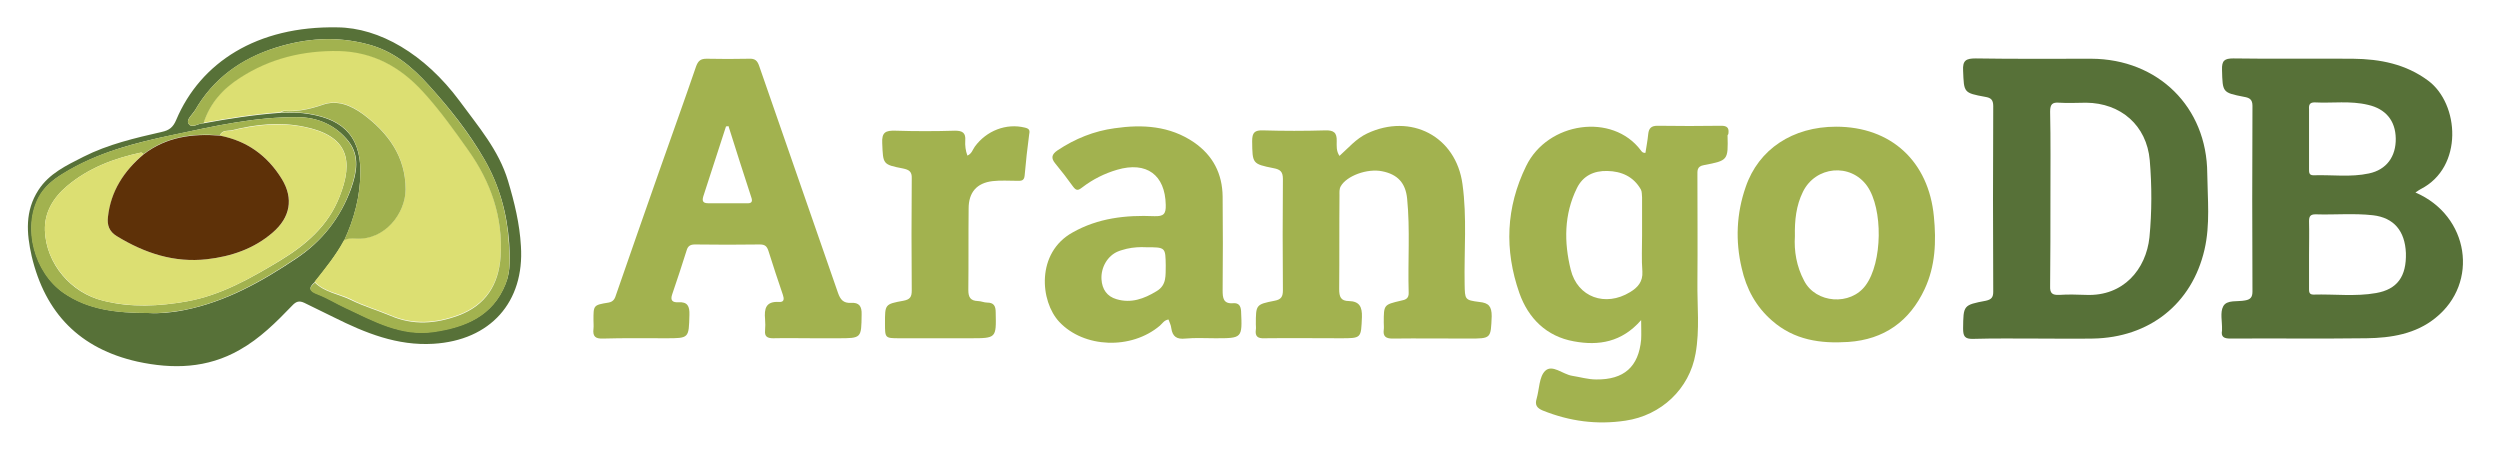
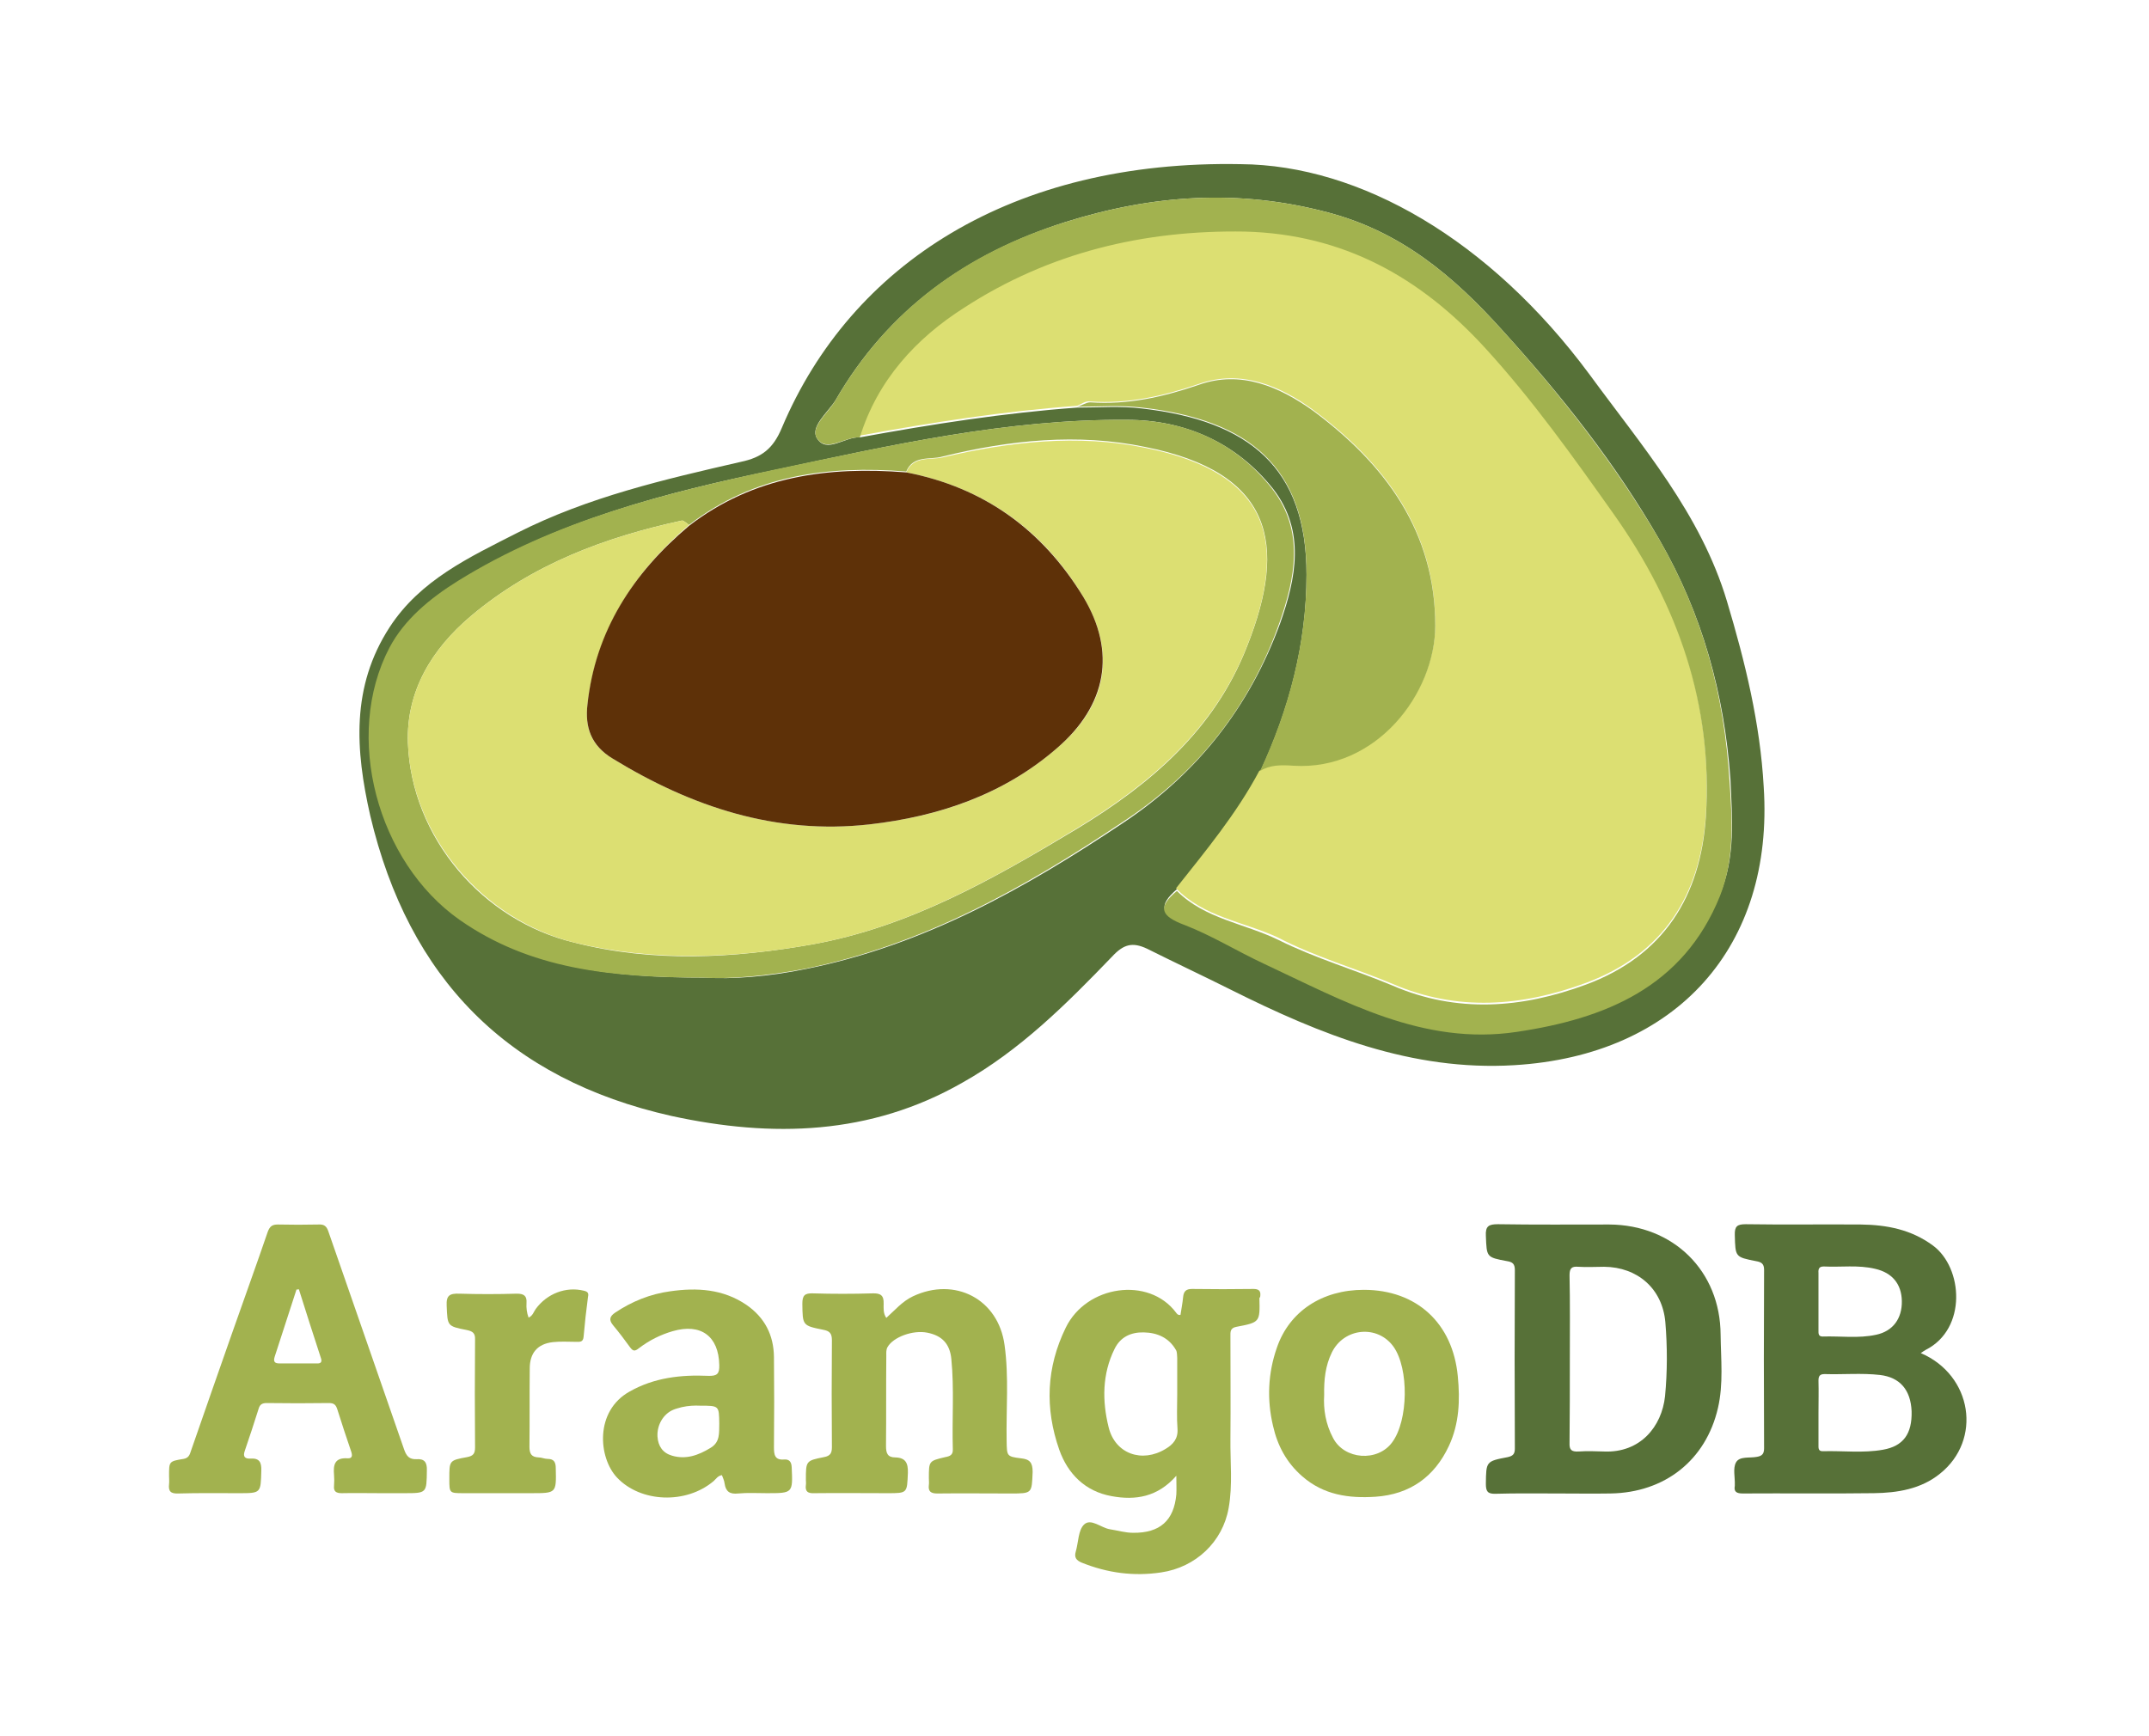
- <svg xmlns="http://www.w3.org/2000/svg" version="1.1" id="Layer_1" x="0px" y="0px" viewBox="0 0 813 148.5" style="enable-background:new 0 0 813 148.5;" xml:space="preserve">
-   <style type="text/css">
- 	.st0{fill:#4A8FE1;}
- 	.st1{fill:#FEFEFE;}
- 	.st2{fill:#716F73;}
- 	.st3{fill:#4D8951;}
- 	.st4{fill:#A6D3EA;}
- 	.st5{fill:#3A3868;}
- 	.st6{fill:#717073;}
- 	.st7{fill:#1B995A;}
- 	.st8{fill:#717B83;}
- 	.st9{fill:#2BA3A4;}
- 	.st10{fill:#717074;}
- 	.st11{fill:#717173;}
- 	.st12{fill:#707B83;}
- 	.st13{fill:#67A3D1;}
- 	.st14{fill:#2B5B68;}
- 	.st15{fill:#B9DCF3;}
- 	.st16{fill:#2A4B38;}
- 	.st17{fill:#83939F;}
- 	.st18{fill:#9DCCE8;}
- 	.st19{fill:#85939C;}
- 	.st20{fill:#82929C;}
- 	.st21{fill:#40A6D5;}
- 	.st22{fill:#2B4B39;}
- 	.st23{fill:#28493A;}
- 	.st24{fill:#2EA3A7;}
- 	.st25{fill:#F8FCFC;}
- 	.st26{fill:#568F52;}
- 	.st27{fill:#94C453;}
- 	.st28{fill:#206289;}
- 	.st29{fill:#F1FBFD;}
- 	.st30{fill:#F6FDFE;}
- 	.st31{fill:#F8FCFB;}
- 	.st32{fill:#FAFDFB;}
- 	.st33{fill:#F4FCFD;}
- 	.st34{fill:#65AC62;}
- 	.st35{fill:#F8FAF3;}
- 	.st36{fill:#5EAD5A;}
- 	.st37{fill:#F6FCFA;}
- 	.st38{fill:#85C5B8;}
- 	.st39{fill:#3CA0D5;}
- 	.st40{fill:#727A80;}
- 	.st41{fill:#F6FCFD;}
- 	.st42{fill:#FEFEFA;}
- 	.st43{fill:#459ED2;}
- 	.st44{fill:#5DAE5B;}
- 	.st45{fill:#5E7F47;}
- 	.st46{fill:#FCFCFC;}
- 	.st47{fill:#C1DBED;}
- 	.st48{fill:#FBFDF8;}
- 	.st49{fill:#EBF5F7;}
- 	.st50{fill:#294949;}
- 	.st51{fill:#8FC8E5;}
- 	.st52{fill:#F7FCFC;}
- 	.st53{fill:#FCFEFA;}
- 	.st54{fill:#4E8A56;}
- 	.st55{fill:#64BDE8;}
- 	.st56{fill:#FEFDFA;}
- 	.st57{fill:#FBFDFC;}
- 	.st58{fill:#449DD5;}
- 	.st59{fill:#F6FBF7;}
- 	.st60{fill:#279A5B;}
- 	.st61{fill:#30493D;}
- 	.st62{fill:#F5FBF9;}
- 	.st63{fill:#35583B;}
- 	.st64{fill:#323C62;}
- 	.st65{fill:#F8FBF9;}
- 	.st66{fill:#E7EFF2;}
- 	.st67{fill:#8DC1B6;}
- 	.st68{fill:#FAFCFA;}
- 	.st69{fill:#F1FBF9;}
- 	.st70{fill:#F7FEFE;}
- 	.st71{fill:#FDFEFA;}
- 	.st72{fill:#31A1A1;}
- 	.st73{fill:#F9FEFD;}
- 	.st74{fill:#FAFAFC;}
- 	.st75{fill:#FDFCF8;}
- 	.st76{fill:#2D5C60;}
- 	.st77{fill:#FDFCF9;}
- 	.st78{fill:#F9FDFB;}
- 	.st79{fill:#FBFBFB;}
- 	.st80{fill:#518B58;}
- 	.st81{fill:#5A82AF;}
- 	.st82{fill:#FDFEF8;}
- 	.st83{fill:#244C40;}
- 	.st84{fill:#266495;}
- 	.st85{fill:#42A0D3;}
- 	.st86{fill:#5B80A9;}
- 	.st87{fill:#2E5B63;}
- 	.st88{fill:#FDFBF9;}
- 	.st89{fill:#F8FDFB;}
- 	.st90{fill:#FDFDF7;}
- 	.st91{fill:#F3F9FB;}
- 	.st92{fill:#309F96;}
- 	.st93{fill:#93C367;}
- 	.st94{fill:#3B3C68;}
- 	.st95{fill:#E0F1F9;}
- 	.st96{fill:#E4F6F9;}
- 	.st97{fill:#FEFEF9;}
- 	.st98{fill:#224C38;}
- 	.st99{fill:#498AB2;}
- 	.st100{fill:#FDFDF9;}
- 	.st101{fill:#F9FEFE;}
- 	.st102{fill:#F6FCF2;}
- 	.st103{fill:#FEFCF9;}
- 	.st104{fill:#EEFCFE;}
- 	.st105{fill:#FDFDF8;}
- 	.st106{fill:#FBFDFA;}
- 	.st107{fill:#275962;}
- 	.st108{fill:#FDFEF9;}
- 	.st109{fill:#F2F8F2;}
- 	.st110{fill:#F8FBFB;}
- 	.st111{fill:#8A8A8A;}
- 	.st112{fill:#F7FEFD;}
- 	.st113{fill:#EFF8FB;}
- 	.st114{fill:#FAFCFB;}
- 	.st115{fill:#E5F3F8;}
- 	.st116{fill:#ECF7FA;}
- 	.st117{fill:#FDFDF6;}
- 	.st118{fill:#F5FDFD;}
- 	.st119{fill:#7799BF;}
- 	.st120{fill:#5C8055;}
- 	.st121{fill:#6EAECC;}
- 	.st122{fill:#FEFEF7;}
- 	.st123{fill:#3282B5;}
- 	.st124{fill:#F3FCF5;}
- 	.st125{fill:#F4FAFB;}
- 	.st126{fill:#FEF8FA;}
- 	.st127{fill:#F5FCF9;}
- 	.st128{fill:#3C9392;}
- 	.st129{fill:#EBF6F6;}
- 	.st130{fill:#98BFD6;}
- 	.st131{fill:#FEFDF7;}
- 	.st132{fill:#658796;}
- 	.st133{fill:#EEF7F6;}
- 	.st134{fill:#FAFBF5;}
- 	.st135{fill:#F8FCF9;}
- 	.st136{fill:#FDFDF4;}
- 	.st137{fill:#FDFBF8;}
- 	.st138{fill:#FDFDF5;}
- 	.st139{fill:#EFF9FD;}
- 	.st140{fill:#FDFEF6;}
- 	.st141{fill:#37586D;}
- 	.st142{fill:#FDFEF5;}
- 	.st143{fill:#FDFBF6;}
- 	.st144{fill:#324A49;}
- 	.st145{fill:#F8F8F9;}
- 	.st146{fill:#CDF5CD;}
- 	.st147{fill:#FEFDF3;}
- 	.st148{fill:#ECFBFE;}
- 	.st149{fill:#858585;}
- 	.st150{fill:#C5C5C5;}
- 	.st151{fill:#6C6C6C;}
- 	.st152{fill:#498B4F;}
- 	.st153{fill:#478A4D;}
- 	.st154{fill:#4A884D;}
- 	.st155{fill:#429169;}
- 	.st156{fill:#3CA29D;}
- 	.st157{fill:#518654;}
- 	.st158{fill:#51855F;}
- 	.st159{fill:#289FA0;}
- 	.st160{fill:#448E49;}
- 	.st161{fill:#458B55;}
- 	.st162{fill:#568356;}
- 	.st163{fill:#89C9ED;}
- 	.st164{fill:#246081;}
- 	.st165{fill:#206186;}
- 	.st166{fill:#8EC8E9;}
- 	.st167{fill:#2B5D7D;}
- 	.st168{fill:#215F80;}
- 	.st169{fill:#A0D4EF;}
- 	.st170{fill:#A4D3F2;}
- 	.st171{fill:#245E84;}
- 	.st172{fill:#69BADA;}
- 	.st173{fill:#9AC9D1;}
- 	.st174{fill:#9AC7DD;}
- 	.st175{fill:#3B396C;}
- 	.st176{fill:#3A376D;}
- 	.st177{fill:#3D366C;}
- 	.st178{fill:#6A9BC9;}
- 	.st179{fill:#57B156;}
- 	.st180{fill:#2A9762;}
- 	.st181{fill:#139C59;}
- 	.st182{fill:#169A5E;}
- 	.st183{fill:#139C5D;}
- 	.st184{fill:#129652;}
- 	.st185{fill:#61839B;}
- 	.st186{fill:#637F92;}
- 	.st187{fill:#289193;}
- 	.st188{fill:#288F8D;}
- 	.st189{fill:#34A3A8;}
- 	.st190{fill:#23A7A5;}
- 	.st191{fill:#36A2A8;}
- 	.st192{fill:#32A1A0;}
- 	.st193{fill:#23A7A2;}
- 	.st194{fill:#249A96;}
- 	.st195{fill:#FCFCFD;}
- 	.st196{fill:#FDFDFD;}
- 	.st197{fill:#6B7B8C;}
- 	.st198{fill:#4C84B0;}
- 	.st199{fill:#4F81BA;}
- 	.st200{fill:#5280B6;}
- 	.st201{fill:#6CA1CE;}
- 	.st202{fill:#6CA0CF;}
- 	.st203{fill:#7AA4CC;}
- 	.st204{fill:#71A3D5;}
- 	.st205{fill:#6AA3C9;}
- 	.st206{fill:#6EA5D6;}
- 	.st207{fill:#6C97B9;}
- 	.st208{fill:#4F6684;}
- 	.st209{fill:#2D5D62;}
- 	.st210{fill:#275C5E;}
- 	.st211{fill:#2B5859;}
- 	.st212{fill:#285C5E;}
- 	.st213{fill:#9FCCE5;}
- 	.st214{fill:#BCDBEF;}
- 	.st215{fill:#B5DDF9;}
- 	.st216{fill:#234D37;}
- 	.st217{fill:#2E483A;}
- 	.st218{fill:#8294A2;}
- 	.st219{fill:#256286;}
- 	.st220{fill:#8095A3;}
- 	.st221{fill:#3FA6DA;}
- 	.st222{fill:#62BEEC;}
- 	.st223{fill:#40A7D6;}
- 	.st224{fill:#43A3DF;}
- 	.st225{fill:#274C3B;}
- 	.st226{fill:#4C9FC8;}
- 	.st227{fill:#234D32;}
- 	.st228{fill:#2C473D;}
- 	.st229{fill:#27572D;}
- 	.st230{fill:#2D473F;}
- 	.st231{fill:#22A69E;}
- 	.st232{fill:#22A1A1;}
- 	.st233{fill:#378E8D;}
- 	.st234{fill:#268C8A;}
- 	.st235{fill:#40817E;}
- 	.st236{fill:#528E4D;}
- 	.st237{fill:#94C15C;}
- 	.st238{fill:#518D4F;}
- 	.st239{fill:#4B954A;}
- 	.st240{fill:#95C350;}
- 	.st241{fill:#93C451;}
- 	.st242{fill:#90C147;}
- 	.st243{fill:#90B254;}
- 	.st244{fill:#1A6292;}
- 	.st245{fill:#2F82B5;}
- 	.st246{fill:#3FA7DA;}
- 	.st247{fill:#43A5D7;}
- 	.st248{fill:#51ADD8;}
- 	.st249{fill:#57B0E2;}
- 	.st250{fill:#4C95B8;}
- 	.st251{fill:#7BC2EB;}
- 	.st252{fill:#7BC2E8;}
- 	.st253{fill:#439DCE;}
- 	.st254{fill:#1A66A0;}
- 	.st255{fill:#429FD0;}
- 	.st256{fill:#22669E;}
- 	.st257{fill:#42A1D2;}
- 	.st258{fill:#42A6D7;}
- 	.st259{fill:#4EA6CD;}
- 	.st260{fill:#90B15F;}
- 	.st261{fill:#5EAF59;}
- 	.st262{fill:#1568A3;}
- 	.st263{fill:#44A4D8;}
- 	.st264{fill:#2D5F86;}
- 	.st265{fill:#82C6B7;}
- 	.st266{fill:#93C6B3;}
- 	.st267{fill:#81C7BD;}
- 	.st268{fill:#8CC3BB;}
- 	.st269{fill:#3EA0D1;}
- 	.st270{fill:#429ED2;}
- 	.st271{fill:#449DD7;}
- 	.st272{fill:#3AA1DA;}
- 	.st273{fill:#3D9FD7;}
- 	.st274{fill:#439DD3;}
- 	.st275{fill:#69A46E;}
- 	.st276{fill:#74B273;}
- 	.st277{fill:#58AB52;}
- 	.st278{fill:#325946;}
- 	.st279{fill:#214A49;}
- 	.st280{fill:#244B3F;}
- 	.st281{fill:#3181B4;}
- 	.st282{fill:#1DA3A4;}
- 	.st283{fill:#346E9F;}
- 	.st284{fill:#869197;}
- 	.st285{fill:#53B0EA;}
- 	.st286{fill:#5181C0;}
- 	.st287{fill:#1767A6;}
- 	.st288{fill:#3F9FD5;}
- 	.st289{fill:#399291;}
- 	.st290{fill:#27A2A7;}
- 	.st291{fill:#81969C;}
- 	.st292{fill:#46A4D7;}
- 	.st293{fill:#C7DCB8;}
- 	.st294{fill:#B5B5B5;}
- 	.st295{fill:#4F9A83;}
- 	.st296{fill:#63BDE8;}
- 	.st297{fill:#95C3E7;}
- 	.st298{fill:#1D618B;}
- 	.st299{fill:#1D6286;}
- 	.st300{fill:#3181B5;}
- 	.st301{fill:#249190;}
- 	.st302{fill:#2C9096;}
- 	.st303{fill:#23918E;}
- 	.st304{fill:#2E939A;}
- 	.st305{fill:#469DD6;}
- 	.st306{fill:#40A0D2;}
- 	.st307{fill:#4B82C0;}
- 	.st308{fill:#809398;}
- 	.st309{fill:#69BCE2;}
- 	.st310{fill:#5BBFEB;}
- 	.st311{fill:#5DBEF5;}
- 	.st312{fill:#42A6D8;}
- 	.st313{fill:#39A4DC;}
- 	.st314{fill:#94C356;}
- 	.st315{fill:#95C446;}
- 	.st316{fill:#2B83B5;}
- 	.st317{fill:#2A83B8;}
- 	.st318{fill:#3EA7DE;}
- 	.st319{fill:#37A8DF;}
- 	.st320{fill:#7CC9F7;}
- 	.st321{fill:#1568A7;}
- 	.st322{fill:#3EA7DD;}
- 	.st323{fill:#3AA9DA;}
- 	.st324{fill:#55B0E2;}
- 	.st325{fill:#5FAF60;}
- 	.st326{fill:#16639A;}
- 	.st327{fill:#16689E;}
- 	.st328{fill:#419FCE;}
- 	.st329{fill:#216186;}
- 	.st330{fill:#21607D;}
- 	.st331{fill:#3BA7DD;}
- 	.st332{fill:#6E408A;}
- 	.st333{fill:#3A3A3C;}
- 	.st334{fill:none;}
- 	.st335{fill:#44546A;}
- 	.st336{fill:#E67C0C;}
- 	.st337{fill:#922A50;}
- 	.st338{fill:#E67C0D;}
- 	.st339{fill:#4471CD;}
- 	.st340{fill:#922B50;}
- 	.st341{fill:#45556B;}
- 	.st342{fill:#922B51;}
- 	.st343{fill:#4571CD;}
- 	.st344{fill:#46556B;}
- 	.st345{fill:#45556A;}
- 	.st346{fill:#F0B272;}
- 	.st347{fill:#1D94D2;}
- 	.st348{fill:#3C3F3F;}
- 	.st349{fill:#080809;}
- 	.st350{fill:#048DC9;}
- 	.st351{fill:#7496A2;}
- 	.st352{fill:#9DAAC1;}
- 	.st353{fill:#868689;}
- 	.st354{fill:#052C50;}
- 	.st355{fill:#101214;}
- 	.st356{fill:#191C1E;}
- 	.st357{fill:#242C35;}
- 	.st358{fill:#343C42;}
- 	.st359{fill:#343B44;}
- 	.st360{fill:#3D4A5B;}
- 	.st361{fill:#73AAFE;}
- 	.st362{fill:#4CCAFE;}
- 	.st363{fill:#CFE1FD;}
- 	.st364{fill:#87DCFE;}
- 	.st365{fill:#0090CC;}
- 	.st366{fill:#008FCC;}
- 	.st367{fill:none;stroke:#407DCC;stroke-width:0;stroke-linecap:round;stroke-linejoin:round;}
- 	.st368{fill:#407DCC;}
- 	.st369{fill:#15191E;}
- 	.st370{fill:#10191F;}
- 	.st371{fill:#12161B;}
- 	.st372{fill:#0E181E;}
- 	.st373{fill:#121D24;}
- 	.st374{fill:#3F7BC7;}
- 	.st375{fill:#222932;}
- 	.st376{fill:#22404E;}
- 	.st377{fill:#202831;}
- 	.st378{fill:#010101;}
- 	.st379{fill:#161A1F;}
- 	.st380{fill:#323C47;}
- 	.st381{fill:#303B48;}
- 	.st382{fill:#14181B;}
- 	.st383{fill:#353F4A;}
- 	.st384{fill:#194691;}
- 	.st385{fill:#164C96;}
- 	.st386{fill:#184893;}
- 	.st387{fill:#174A94;}
- 	.st388{fill:#184792;}
- 	.st389{fill:#184892;}
- 	.st390{fill:#0090CD;}
- 	.st391{fill:#018CCA;}
- 	.st392{fill:#FDBB87;}
- 	.st393{fill:#FE9545;}
- 	.st394{fill:#FE8B00;}
- 	.st395{fill:#DC5900;}
- 	.st396{fill:#DE6D45;}
- 	.st397{fill:#292925;}
- 	.st398{fill:#63A1BF;}
- 	.st399{fill:#61A1BF;}
- 	.st400{fill:#8DC53F;}
- 	.st401{fill:#8EC642;}
- 	.st402{fill:#61853A;}
- 	.st403{fill:#424243;}
- 	.st404{fill:#8EC641;}
- 	.st405{fill:#8DC640;}
- 	.st406{fill:#414142;}
- 	.st407{fill:#94C94C;}
- 	.st408{fill:#4C4C4D;}
- 	.st409{fill:#62863C;}
- 	.st410{fill:#8DC540;}
- 	.st411{fill:#577138;}
- 	.st412{fill:#A2B24F;}
- 	.st413{fill:#DCDF72;}
- 	.st414{fill:#5E3108;}
- </style>
-   <g>
-     <path class="st411" d="M785.5,62.6c0.7-0.5,1.2-0.8,1.7-1.1c14-7.1,12.6-27.8,2.4-35.3c-7.3-5.4-15.6-7-24.4-7.1   c-13-0.1-26,0.1-38.9-0.1c-2.9,0-3.8,0.7-3.7,3.7c0.2,7.4,0.1,7.4,7.2,8.8c1.7,0.3,2.7,0.8,2.7,2.9c-0.1,20.1-0.1,40.3,0,60.4   c0,1.8-0.6,2.6-2.4,2.9c-2.5,0.5-5.9-0.3-7.1,1.9c-1.1,2-0.3,5-0.4,7.6c0,0.1,0,0.2,0,0.3c-0.4,2.1,0.7,2.6,2.7,2.6   c14.8-0.1,29.5,0.1,44.3-0.1c8-0.1,16-1.4,22.4-6.6C806.3,92,803,70.1,785.5,62.6z M752.7,33.3c5.8,0.3,11.6-0.6,17.4,0.8   c5.7,1.3,8.9,5.1,9,10.9c0.1,5.9-3,10.2-8.7,11.4c-6,1.3-12,0.4-18.1,0.6c-1.5,0-1.4-1.1-1.4-2.1c0-3.2,0-6.5,0-9.7   c0-3.2,0-6.5,0-9.7C750.8,34.1,751.1,33.3,752.7,33.3z M772.7,95.3c-6.7,1.2-13.6,0.3-20.4,0.5c-1.5,0-1.4-1.1-1.4-2.1   c0-3.6,0-7.1,0-10.7c0-3.7,0.1-7.4,0-11.1c0-1.6,0.5-2.2,2.1-2.2c6.2,0.2,12.5-0.4,18.7,0.3c6.8,0.8,10.4,5.1,10.7,12.3   C782.6,89.9,779.6,94.1,772.7,95.3z" />
-     <path class="st411" d="M680.1,19.1c-12.5,0-25.1,0.1-37.6-0.1c-3.1,0-4.3,0.6-4.1,4c0.3,7.1,0.1,7.2,7.2,8.5c1.8,0.3,2.6,0.9,2.6,3   c-0.1,20.1-0.1,40.3,0,60.4c0,1.8-0.6,2.5-2.4,2.9c-7.4,1.4-7.3,1.5-7.4,9c0,2.5,0.5,3.5,3.3,3.4c6.9-0.2,13.9-0.1,20.8-0.1   c6,0,12.1,0.1,18.1,0c18.3-0.3,32.2-11.2,36.3-28.9c1.9-8.2,1-16.5,0.9-24.8C717.7,34.8,701.8,19.2,680.1,19.1z M699,77.2   c-1.1,10.3-8.4,19.2-20.6,18.7c-2.9-0.1-5.8-0.2-8.7,0c-2.3,0.1-3.1-0.5-3-2.9c0.1-9.5,0.1-19,0.1-28.5c0-9.4,0.1-18.8-0.1-28.2   c0-2.4,0.7-3.1,3-2.9c2.9,0.2,5.8,0,8.7,0c11.3,0.1,19.7,7.4,20.7,18.7C699.8,60.4,699.8,68.9,699,77.2z" />
-     <path class="st412" d="M562.1,43.2c0.2-1.7-0.6-2.3-2.3-2.3c-6.9,0.1-13.9,0.1-20.8,0c-2,0-2.8,0.8-3,2.7c-0.2,2.1-0.6,4.1-0.9,6.1   c-0.9,0.1-1.2-0.4-1.5-0.8c-9.2-12.3-30.3-9.3-37.3,5.1c-6.6,13.5-7.1,27.3-2.2,41.3c2.9,8.2,8.8,14.1,17.7,15.7   c8.1,1.5,15.6,0.3,21.9-6.9c0,2.7,0.1,4.5,0,6.3c-0.8,8.9-5.6,13.1-14.6,13c-2.7,0-5.3-0.8-7.9-1.2c-3-0.5-6.4-3.8-8.7-1.6   c-2,1.9-1.9,6-2.8,9.1c-0.6,2,0.1,3,2,3.8c8.7,3.5,17.6,4.7,26.9,3.3c11.6-1.7,20.8-10.3,22.8-21.8c1.4-7.8,0.5-15.6,0.6-23.4   c0.1-11.5,0-23,0-34.5c0-1.6-0.2-3,2.1-3.4c7.9-1.5,7.9-1.6,7.7-9.7C562.1,43.6,562.1,43.4,562.1,43.2z M530.1,95   c-8,4.9-17.1,1.7-19.3-7.3c-2.2-8.9-2.2-18,2-26.5c2-4.1,5.6-5.7,9.9-5.6c4.6,0.1,8.5,1.8,10.9,6c0.4,0.7,0.3,1.7,0.4,2.6   c0,4.1,0,8.3,0,12.4c0,3.9-0.2,7.8,0.1,11.7C534.3,91.6,532.6,93.5,530.1,95z" />
-     <path class="st412" d="M276.7,98.5c-2.4,0.1-3.4-1-4.2-3.3c-8.5-24.6-17.1-49.1-25.6-73.7c-0.6-1.8-1.4-2.5-3.3-2.4   c-4.6,0.1-9.2,0.1-13.8,0c-1.9,0-2.7,0.6-3.4,2.4c-3.9,11.4-8,22.7-12,34.1c-4.7,13.4-9.4,26.8-14,40.1c-0.4,1.3-0.8,2.4-2.5,2.7   c-5,0.8-4.9,0.9-4.9,5.8c0,0.9,0.1,1.8,0,2.7c-0.3,2.5,0.6,3.3,3.1,3.2c6.8-0.2,13.6-0.1,20.5-0.1c7.5,0,7.4,0,7.6-7.6   c0.1-2.8-0.6-4.3-3.6-4.1c-1.9,0.1-2.7-0.6-2-2.6c1.6-4.7,3.2-9.5,4.7-14.3c0.4-1.4,1.2-1.9,2.7-1.9c7,0.1,14.1,0.1,21.1,0   c1.7,0,2.3,0.6,2.8,2.1c1.5,4.8,3.1,9.6,4.7,14.3c0.4,1.2,0.5,2.4-1.2,2.3c-4.4-0.3-4.9,2.2-4.6,5.6c0.1,1.2,0.1,2.5,0,3.7   c-0.2,1.9,0.7,2.5,2.6,2.5c4.4-0.1,8.7,0,13.1,0c2.7,0,5.4,0,8,0c7.7,0,7.6,0,7.7-7.7C280.3,99.6,279.4,98.3,276.7,98.5z    M242.8,66.1c-4.1,0-8.2,0-12.4,0c-1.6,0-2.2-0.5-1.7-2.2c2.5-7.6,4.9-15.2,7.4-22.8c0.3,0,0.5,0,0.8-0.1   c2.4,7.7,4.9,15.4,7.4,23.1C244.9,65.7,244.3,66.2,242.8,66.1z" />
-     <path class="st412" d="M481.1,98.2c-4.8-0.6-4.7-0.8-4.8-5.8c-0.2-10.8,0.8-21.7-0.7-32.5c-2.1-15.6-16.8-23.2-31-16.5   c-3.6,1.7-6.1,4.7-9,7.3c-1.1-1.6-0.9-3.3-0.9-4.8c0.1-2.8-1-3.6-3.8-3.5c-6.7,0.2-13.4,0.2-20.1,0c-2.8-0.1-3.6,0.7-3.6,3.5   c0.1,7.3,0,7.4,7,8.8c2.1,0.4,3,1.1,3,3.5c-0.1,12.1-0.1,24.2,0,36.2c0,2-0.5,3-2.7,3.4c-6.1,1.2-6.1,1.3-6.1,7.7   c0,0.6,0.1,1.1,0,1.7c-0.3,2.2,0.6,2.9,2.8,2.8c8.3-0.1,16.5,0,24.8,0c6.8,0,6.6,0,6.9-6.9c0.1-3.3-0.8-5.1-4.2-5.2   c-2.7,0-3.2-1.4-3.2-3.9c0.1-10.2,0-20.3,0.1-30.5c0-1-0.1-2,0.4-2.9c1.9-3.4,8.6-5.9,13.5-4.9c5,1,7.6,3.8,8.1,8.9   c1,10.1,0.2,20.3,0.5,30.5c0.1,2-1,2.4-2.6,2.7c-5.5,1.3-5.5,1.3-5.5,7.1c0,0.8,0.1,1.6,0,2.3c-0.3,2.2,0.7,2.9,2.8,2.9   c8.3-0.1,16.5,0,24.8,0c7.4,0,7.2,0,7.5-7.3C485.1,99.6,484.1,98.5,481.1,98.2z" />
-     <path class="st412" d="M401.1,98.6c-3.3,0.3-3.5-1.7-3.5-4.2c0.1-10.2,0.1-20.4,0-30.5c-0.1-7.4-3.1-13.3-9.3-17.6   c-7.9-5.4-16.8-5.9-25.8-4.6c-6.7,0.9-12.9,3.4-18.6,7.2c-1.9,1.3-2.2,2.5-0.7,4.3c2,2.4,3.9,4.9,5.7,7.4c1.1,1.5,1.7,1.4,3.1,0.3   c3.4-2.6,7.2-4.5,11.3-5.7c9.6-2.8,15.6,1.7,15.8,11.4c0.1,3-0.7,3.8-3.7,3.7c-9.3-0.4-18.3,0.6-26.6,5.3   c-11.9,6.6-10.6,22.4-4.3,29.1c8,8.5,23.4,9.1,32.7,1.2c0.8-0.7,1.4-1.8,2.8-2c0.3,0.9,0.8,1.8,0.9,2.8c0.4,2.8,1.8,3.7,4.6,3.4   c3.2-0.3,6.5-0.1,9.7-0.1c8.8,0,8.8,0,8.4-8.8C403.5,99.4,402.8,98.5,401.1,98.6z M376.1,94.7c-4.1,2.5-8.3,4-13,2.6   c-3.1-0.9-4.7-3.2-4.9-6.5c-0.2-3.9,2-7.6,5.3-9c0.9-0.4,1.9-0.6,2.9-0.9c2.2-0.5,4.4-0.6,6.2-0.5c6.5,0,6.4,0,6.5,6   C379,89.5,379.5,92.7,376.1,94.7z" />
-     <path class="st411" d="M165.2,58.8c-3-10-9.7-17.7-15.7-25.9c-11.4-15.4-26.2-23.9-39.8-24C83.6,8.4,65.2,20.3,57.3,39   c-1,2.4-2.3,3.4-4.7,3.9c-8.7,2-17.4,4-25.5,8.1c-5.5,2.8-11.1,5.4-14.6,10.8c-4.4,6.8-3.9,14-2.2,21.5   c4.4,18.6,15.7,30.1,34.4,34.3c11.5,2.5,22.7,2.2,33.2-3.8c6.6-3.7,11.9-9,17.1-14.4c1.3-1.4,2.3-1.7,4-0.9   c3.2,1.6,6.4,3.1,9.6,4.7c10.2,5.1,20.6,9.3,32.3,8.6c18.6-1.1,29.7-13.6,28.5-31.8C169,72.8,167.3,65.8,165.2,58.8z M96.3,84.1   c-11.2,7.5-22.8,14-36.2,16.7c-4.3,0.9-8.6,1.2-11.5,1c-10.8,0-19.9-1.1-27.9-6.6c-9.4-6.6-13.4-21-8-31.1c1.7-3.3,4.6-5.7,7.8-7.6   c11.1-6.9,23.5-10.1,36.1-12.7C69.7,41,83,38,96.7,38.1c6.6,0,12.5,2.6,16.7,7.9c3.7,4.8,2.6,10.2,0.8,15.3   C110.7,70.9,104.7,78.5,96.3,84.1z M164.4,92.3c-4.2,10.5-13.1,14-23.2,15.5c-10.8,1.6-19.7-3.5-28.9-7.8c-3-1.4-5.9-3.2-9-4.4   c-2.7-1-3.1-2-0.9-3.9c3.4-4.3,6.8-8.6,9.5-13.4c0,0,0,0,0,0c0,0,0,0,0,0c3.3-7.1,5.3-14.6,5.3-22.5c0-12.2-6.5-17.6-18.8-19   c-2.4-0.3-4.9-0.1-7.4-0.1c-8.3,0.6-16.6,1.9-24.8,3.4l0,0c0,0,0,0,0,0c-1.7-0.1-3.8,1.9-4.9,0.1c-0.8-1.3,1.2-2.9,2.1-4.3   c6-10.4,15-16.8,26.3-20.4c9.9-3.1,19.7-3.8,29.9-1.1c8.4,2.2,14.4,7.3,19.9,13.4c6.8,7.5,13,15.3,18,24c4.9,8.5,7.4,17.6,8.1,27.3   C165.8,83.6,166.2,88,164.4,92.3z" />
-     <path class="st412" d="M597.1,41.2c-14.1,0-25.2,7.3-29.4,19.6c-3,8.6-3.4,17.5-1.3,26.4c1.5,6.7,4.6,12.5,9.9,17.1   c7.2,6.3,15.7,7.5,24.8,6.9c11.6-0.8,19.9-6.7,24.8-17.2c3.5-7.5,3.8-15.5,3-23.6C627.2,52.5,615,41.2,597.1,41.2z M606.7,92.8   c-4.9,6.7-16.2,5.9-20-1.5c-2.5-4.7-3.3-9.7-3-14.5c-0.1-5.2,0.4-9.9,2.6-14.4c4.1-8.4,15.5-9.5,20.9-1.9   C612.4,67.9,612.2,85.4,606.7,92.8z" />
-     <path class="st412" d="M333.3,41.5c-6.1-1.5-12.5,1-16.3,6.2c-0.7,1-1,2.3-2.4,2.9c-0.6-1.6-0.8-3.3-0.7-4.9   c0.2-2.5-0.9-3.2-3.3-3.2c-6.5,0.2-13,0.2-19.4,0c-3.2-0.1-4.5,0.5-4.3,4.1c0.3,6.8,0.1,6.9,6.8,8.2c1.9,0.4,2.9,1,2.8,3.2   c-0.1,12.2-0.1,24.4,0,36.5c0,2.1-0.6,2.9-2.7,3.3c-6.1,1.1-6,1.2-6,7.4c0,4.7,0,4.8,4.6,4.8c7.7,0,15.4,0,23.1,0   c8.5,0,8.5,0,8.3-8.4c0-2.1-0.6-3.2-2.8-3.2c-1,0-2-0.5-3-0.5c-2.4-0.1-3.1-1.2-3.1-3.6c0.1-8.8,0-17.7,0.1-26.5   c0-5.2,2.6-8.3,7.8-8.9c2.6-0.3,5.4-0.1,8-0.1c1.2,0,2.2,0.1,2.4-1.6c0.4-4.6,0.9-9.1,1.5-13.6C335,42.3,334.6,41.8,333.3,41.5z" />
-     <path class="st413" d="M127,102.5c7.4,3.2,14.8,2.6,22.1-0.1c8.9-3.3,13.1-10.1,13.7-19.2c0.8-12.8-3.2-24.2-10.5-34.5   c-4.6-6.5-9.3-13.1-14.7-19c-7.4-8-16.2-13-27.4-13.3c-11.6-0.3-22.4,2.4-32.1,8.7c-5.4,3.5-9.9,8.3-11.9,14.8l0,0   c8.2-1.5,16.5-2.8,24.8-3.4c0.5-0.2,1-0.6,1.5-0.5c4.3,0.3,8.3-0.6,12.4-2c4.8-1.7,9.3,0.2,13.1,3c8.2,6.1,13.9,13.8,13.9,24.5   c0,7.7-6.7,16.6-16.2,16c-1.3-0.1-2.7-0.2-3.9,0.7c0,0,0,0,0,0c-2.6,4.9-6.1,9.1-9.5,13.4c3.2,3.3,7.7,3.8,11.6,5.6   C118.1,99.4,122.7,100.7,127,102.5z" />
-     <path class="st412" d="M157.5,51.8c-5.1-8.7-11.3-16.6-18-24c-5.5-6.1-11.5-11.2-19.9-13.4c-10.2-2.7-20-2-29.9,1.1   c-11.3,3.5-20.3,10-26.3,20.4c-0.8,1.4-2.9,3-2.1,4.3c1.1,1.7,3.2-0.2,4.9-0.1c0,0,0,0,0,0c2-6.5,6.4-11.3,11.9-14.8   c9.7-6.3,20.5-8.9,32.1-8.7c11.2,0.3,20,5.2,27.4,13.3c5.4,5.9,10.1,12.5,14.7,19c7.3,10.3,11.3,21.7,10.5,34.5   c-0.6,9.1-4.8,15.9-13.7,19.2c-7.3,2.7-14.7,3.3-22.1,0.1c-4.3-1.8-8.8-3.1-13-5.2c-3.9-1.9-8.4-2.4-11.6-5.6   c-2.3,1.9-1.8,2.9,0.9,3.9c3.1,1.2,6,3,9,4.4c9.2,4.3,18.2,9.4,28.9,7.8c10.1-1.5,19-5.1,23.2-15.5c1.7-4.3,1.4-8.7,1.1-13.1   C164.9,69.4,162.4,60.3,157.5,51.8z" />
-     <path class="st412" d="M114.1,61.3c1.8-5.1,2.9-10.5-0.8-15.3c-4.2-5.4-10-7.9-16.7-7.9C83,38,69.7,41,56.4,43.8   c-12.6,2.7-25,5.8-36.1,12.7c-3.2,2-6.1,4.4-7.8,7.6c-5.3,10.1-1.4,24.5,8,31.1c8,5.6,17.1,6.6,27.9,6.6c2.9,0.2,7.3-0.2,11.5-1   c13.4-2.7,25-9.2,36.2-16.7C104.7,78.5,110.7,70.9,114.1,61.3z M91,84.8C81.5,90.5,71.9,96,60.8,98c-9,1.6-18.2,2.1-27.2-0.2   C23.1,95.3,15,85.8,14.6,75c-0.2-5.9,2.7-10.7,7.2-14.5c7-5.9,15.3-9,24.1-10.9c0.2,0,0.5,0.3,0.8,0.5c7.4-5.7,15.8-6.8,24.8-6.1   c0.8-1.9,2.7-1.3,4.1-1.7c7.7-1.9,15.5-2.7,23.2-1.1c14.5,2.9,16.3,11,11.6,22.8C106.7,73.5,99.4,79.7,91,84.8z" />
-     <path class="st412" d="M115.7,77.6c9.5,0.6,16.2-8.3,16.2-16c0-10.7-5.7-18.4-13.9-24.5c-3.9-2.8-8.3-4.7-13.1-3   c-4.1,1.4-8.1,2.3-12.4,2c-0.5,0-1,0.4-1.5,0.5c2.5,0,4.9-0.2,7.4,0.1c12.3,1.4,18.8,6.8,18.8,19c0,7.9-2,15.4-5.3,22.5   c0,0,0,0,0,0C113,77.5,114.3,77.5,115.7,77.6z" />
-     <path class="st413" d="M98.8,41.3c-7.7-1.6-15.6-0.7-23.2,1.1c-1.4,0.3-3.3-0.2-4.1,1.7c8.8,1.7,15.6,6.5,20.2,14.2   c3.8,6.3,2.8,12.4-3,17.3c-6.1,5.3-13.4,7.8-21.4,8.7c-10.7,1.2-20.3-2-29.3-7.5c-2.5-1.5-3.2-3.5-2.9-6.2   c1-8.5,5.3-15.1,11.6-20.5c0,0,0,0,0,0c-0.3-0.2-0.6-0.5-0.8-0.5c-8.8,1.9-17.1,5-24.1,10.9c-4.5,3.8-7.4,8.6-7.2,14.5   c0.4,10.7,8.6,20.2,19,22.8c9.1,2.2,18.2,1.8,27.2,0.2c11-2,20.7-7.5,30.1-13.2c8.4-5.1,15.7-11.3,19.4-20.6   C115.1,52.3,113.3,44.2,98.8,41.3z" />
-     <path class="st414" d="M35.1,70.6c-0.3,2.6,0.4,4.7,2.9,6.2c9,5.5,18.6,8.7,29.3,7.5c7.9-0.9,15.3-3.4,21.4-8.7   c5.7-4.9,6.8-11,3-17.3C87,50.6,80.3,45.8,71.5,44.1c-8.9-0.7-17.4,0.4-24.8,6.1c0,0,0,0,0,0C40.3,55.6,36,62.2,35.1,70.6z" />
+ <svg xmlns="http://www.w3.org/2000/svg" version="1.1" x="0px" y="0px" width="382.481px" height="308.985px" viewBox="51.6 81.599 382.481 308.985" enable-background="new 51.6 81.599 382.481 308.985" xml:space="preserve">
+   <g id="Layer_1">
+     <path fill="#577138" d="M393.46,322.476c0.368-0.263,0.632-0.42,0.895-0.579c7.367-3.735,6.63-14.628,1.264-18.573   c-3.842-2.842-8.209-3.684-12.84-3.737c-6.841-0.052-13.681,0.054-20.469-0.052c-1.526,0-2,0.368-1.947,1.947   c0.105,3.894,0.053,3.894,3.788,4.63c0.896,0.157,1.422,0.422,1.422,1.526c-0.053,10.576-0.053,21.206,0,31.782   c0,0.947-0.316,1.367-1.264,1.525c-1.314,0.263-3.104-0.158-3.735,0.999c-0.579,1.053-0.158,2.632-0.211,4c0,0.053,0,0.105,0,0.158   c-0.21,1.104,0.369,1.367,1.422,1.367c7.787-0.053,15.522,0.053,23.31-0.053c4.209-0.053,8.419-0.736,11.787-3.472   C404.405,337.945,402.668,326.422,393.46,322.476z M376.201,307.059c3.052,0.158,6.104-0.316,9.155,0.421   c3,0.685,4.684,2.683,4.736,5.736c0.053,3.104-1.578,5.366-4.578,5.997c-3.157,0.686-6.314,0.211-9.524,0.316   c-0.789,0-0.736-0.579-0.736-1.105c0-1.684,0-3.42,0-5.103c0-1.685,0-3.421,0-5.105   C375.201,307.479,375.358,307.059,376.201,307.059z M386.725,339.682c-3.525,0.632-7.155,0.159-10.734,0.265   c-0.789,0-0.736-0.58-0.736-1.105c0-1.895,0-3.736,0-5.631c0-1.947,0.052-3.894,0-5.841c0-0.842,0.263-1.157,1.104-1.157   c3.264,0.104,6.578-0.211,9.841,0.158c3.577,0.421,5.472,2.684,5.63,6.472C391.934,336.841,390.355,339.051,386.725,339.682z" />
+     <path fill="#577138" d="M337.999,299.586c-6.577,0-13.207,0.054-19.784-0.052c-1.631,0-2.263,0.315-2.157,2.104   c0.157,3.736,0.053,3.789,3.788,4.473c0.947,0.157,1.369,0.474,1.369,1.579c-0.053,10.576-0.053,21.205,0,31.781   c0,0.947-0.316,1.315-1.264,1.526c-3.894,0.736-3.841,0.789-3.894,4.735c0,1.316,0.263,1.842,1.736,1.789   c3.63-0.105,7.313-0.053,10.944-0.053c3.157,0,6.367,0.053,9.524,0c9.63-0.157,16.943-5.893,19.101-15.206   c1-4.315,0.526-8.683,0.474-13.051C357.784,307.848,349.418,299.64,337.999,299.586z M347.945,330.158   c-0.579,5.42-4.421,10.104-10.841,9.84c-1.525-0.052-3.052-0.105-4.578,0c-1.21,0.053-1.631-0.263-1.578-1.526   c0.053-4.998,0.053-9.998,0.053-14.996c0-4.946,0.053-9.893-0.053-14.839c0-1.263,0.368-1.631,1.578-1.525   c1.526,0.105,3.053,0,4.578,0c5.946,0.053,10.366,3.894,10.893,9.839C348.365,321.318,348.365,325.791,347.945,330.158z" />
+     <path fill="#A2B24F" d="M275.909,312.268c0.105-0.895-0.315-1.209-1.211-1.209c-3.63,0.052-7.314,0.052-10.944,0   c-1.053,0-1.474,0.42-1.578,1.42c-0.105,1.104-0.316,2.157-0.475,3.209c-0.474,0.053-0.631-0.209-0.789-0.42   c-4.841-6.472-15.944-4.895-19.627,2.683c-3.473,7.104-3.735,14.365-1.157,21.731c1.526,4.315,4.63,7.42,9.313,8.262   c4.262,0.789,8.209,0.158,11.524-3.631c0,1.421,0.053,2.368,0,3.315c-0.421,4.684-2.946,6.894-7.682,6.841   c-1.422,0-2.79-0.422-4.157-0.631c-1.579-0.265-3.368-2.001-4.578-0.843c-1.053,1-1,3.157-1.474,4.788   c-0.316,1.053,0.053,1.579,1.053,2c4.578,1.842,9.261,2.474,14.154,1.736c6.104-0.895,10.945-5.419,11.997-11.471   c0.737-4.104,0.264-8.21,0.315-12.313c0.053-6.051,0-12.103,0-18.153c0-0.842-0.104-1.579,1.105-1.789   c4.157-0.789,4.157-0.843,4.052-5.104C275.909,312.479,275.909,312.373,275.909,312.268z M259.07,339.524   c-4.209,2.579-8.998,0.895-10.155-3.842c-1.158-4.682-1.158-9.471,1.052-13.943c1.053-2.157,2.947-2.999,5.209-2.946   c2.421,0.053,4.473,0.946,5.735,3.157c0.211,0.367,0.158,0.895,0.211,1.368c0,2.157,0,4.367,0,6.524   c0,2.052-0.105,4.104,0.052,6.156C261.28,337.735,260.387,338.735,259.07,339.524z" />
+     <path fill="#A2B24F" d="M125.734,341.366c-1.263,0.053-1.79-0.526-2.21-1.736c-4.473-12.944-8.998-25.836-13.471-38.78   c-0.316-0.947-0.737-1.315-1.737-1.264c-2.42,0.054-4.841,0.054-7.261,0c-1,0-1.421,0.316-1.789,1.264   c-2.052,5.998-4.209,11.945-6.314,17.943c-2.473,7.051-4.946,14.102-7.367,21.1c-0.21,0.685-0.421,1.264-1.315,1.421   c-2.631,0.421-2.579,0.474-2.579,3.053c0,0.473,0.053,0.946,0,1.42c-0.158,1.315,0.316,1.736,1.631,1.684   c3.578-0.105,7.156-0.053,10.787-0.053c3.946,0,3.894,0,3.999-3.998c0.053-1.475-0.315-2.263-1.894-2.158   c-1,0.053-1.421-0.315-1.053-1.368c0.842-2.474,1.684-4.998,2.474-7.524c0.21-0.736,0.631-1,1.42-1   c3.683,0.053,7.419,0.053,11.103,0c0.895,0,1.21,0.316,1.473,1.105c0.79,2.526,1.631,5.051,2.473,7.524   c0.211,0.632,0.263,1.263-0.631,1.21c-2.315-0.157-2.579,1.157-2.421,2.947c0.053,0.632,0.053,1.315,0,1.947   c-0.105,0.999,0.368,1.314,1.368,1.314c2.315-0.053,4.578,0,6.893,0c1.421,0,2.841,0,4.21,0c4.051,0,3.999,0,4.051-4.051   C127.628,341.944,127.154,341.261,125.734,341.366z M107.896,324.318c-2.158,0-4.315,0-6.525,0c-0.842,0-1.158-0.265-0.895-1.158   c1.316-3.999,2.579-7.998,3.894-11.997c0.158,0,0.263,0,0.421-0.053c1.263,4.052,2.579,8.103,3.894,12.155   C109.001,324.107,108.685,324.37,107.896,324.318z" />
+     <path fill="#A2B24F" d="M233.287,341.208c-2.525-0.315-2.473-0.421-2.525-3.052c-0.105-5.683,0.421-11.418-0.369-17.101   c-1.105-8.209-8.84-12.208-16.312-8.683c-1.894,0.895-3.21,2.474-4.736,3.841c-0.578-0.841-0.473-1.735-0.473-2.525   c0.052-1.473-0.526-1.895-2-1.842c-3.525,0.105-7.05,0.105-10.576,0c-1.474-0.053-1.894,0.369-1.894,1.842   c0.053,3.842,0,3.894,3.683,4.631c1.105,0.21,1.578,0.579,1.578,1.841c-0.052,6.367-0.052,12.734,0,19.049   c0,1.053-0.262,1.578-1.42,1.789c-3.21,0.631-3.21,0.685-3.21,4.052c0,0.315,0.053,0.579,0,0.895   c-0.157,1.157,0.316,1.525,1.474,1.473c4.368-0.053,8.682,0,13.049,0c3.578,0,3.473,0,3.631-3.63   c0.052-1.737-0.421-2.684-2.211-2.736c-1.42,0-1.684-0.737-1.684-2.053c0.053-5.367,0-10.681,0.053-16.049   c0-0.526-0.053-1.053,0.21-1.525c1-1.79,4.525-3.104,7.104-2.578c2.631,0.526,3.999,1.999,4.262,4.683   c0.526,5.315,0.105,10.682,0.263,16.049c0.052,1.053-0.526,1.263-1.369,1.421c-2.894,0.685-2.894,0.685-2.894,3.735   c0,0.421,0.053,0.843,0,1.211c-0.158,1.157,0.368,1.525,1.473,1.525c4.367-0.053,8.683,0,13.049,0c3.894,0,3.788,0,3.947-3.841   C235.392,341.944,234.866,341.366,233.287,341.208z" />
+     <path fill="#A2B24F" d="M191.192,341.419c-1.736,0.158-1.842-0.895-1.842-2.21c0.053-5.367,0.053-10.735,0-16.049   c-0.053-3.894-1.631-6.998-4.893-9.261c-4.157-2.841-8.841-3.105-13.576-2.421c-3.525,0.474-6.788,1.789-9.787,3.789   c-1,0.684-1.158,1.315-0.368,2.263c1.052,1.263,2.052,2.578,2.999,3.894c0.579,0.789,0.895,0.737,1.631,0.157   c1.789-1.368,3.789-2.368,5.946-2.999c5.052-1.473,8.208,0.895,8.314,5.998c0.053,1.579-0.369,2.001-1.947,1.947   c-4.894-0.211-9.629,0.315-13.997,2.789c-6.261,3.473-5.578,11.787-2.263,15.312c4.209,4.474,12.313,4.789,17.207,0.632   c0.42-0.368,0.736-0.947,1.473-1.053c0.158,0.475,0.421,0.947,0.474,1.474c0.21,1.474,0.947,1.947,2.42,1.789   c1.684-0.157,3.42-0.053,5.104-0.053c4.63,0,4.63,0,4.42-4.63C192.455,341.839,192.086,341.366,191.192,341.419z M178.037,339.366   c-2.158,1.315-4.368,2.105-6.841,1.368c-1.631-0.473-2.473-1.684-2.578-3.42c-0.105-2.053,1.053-3.999,2.789-4.736   c0.474-0.21,1-0.314,1.526-0.473c1.158-0.264,2.315-0.316,3.262-0.264c3.42,0,3.368,0,3.42,3.158   C179.563,336.631,179.826,338.314,178.037,339.366z" />
+     <path fill="#A2B24F" d="M294.325,311.215c-7.419,0-13.26,3.842-15.47,10.314c-1.578,4.525-1.789,9.207-0.684,13.892   c0.789,3.525,2.42,6.577,5.209,8.997c3.789,3.315,8.262,3.947,13.049,3.631c6.104-0.421,10.472-3.525,13.051-9.051   c1.841-3.946,1.999-8.156,1.578-12.417C310.164,317.161,303.744,311.215,294.325,311.215z M299.377,338.367   c-2.578,3.525-8.524,3.104-10.523-0.789c-1.316-2.474-1.736-5.104-1.578-7.63c-0.053-2.736,0.21-5.21,1.367-7.578   c2.157-4.42,8.156-4.999,10.997-1C302.376,325.265,302.271,334.474,299.377,338.367z" />
+     <path fill="#A2B24F" d="M155.516,311.373c-3.21-0.789-6.578,0.526-8.577,3.263c-0.368,0.526-0.526,1.21-1.263,1.526   c-0.316-0.843-0.421-1.736-0.369-2.579c0.105-1.315-0.473-1.684-1.736-1.684c-3.42,0.105-6.84,0.105-10.208,0   c-1.684-0.053-2.368,0.264-2.263,2.157c0.158,3.579,0.053,3.631,3.578,4.315c1,0.21,1.526,0.526,1.473,1.684   c-0.053,6.42-0.053,12.839,0,19.206c0,1.104-0.315,1.525-1.42,1.736c-3.209,0.579-3.157,0.631-3.157,3.894   c0,2.473,0,2.525,2.42,2.525c4.052,0,8.104,0,12.155,0c4.473,0,4.473,0,4.368-4.42c0-1.104-0.316-1.684-1.474-1.684   c-0.526,0-1.052-0.263-1.579-0.263c-1.263-0.053-1.631-0.632-1.631-1.895c0.053-4.631,0-9.313,0.053-13.944   c0-2.736,1.368-4.367,4.104-4.683c1.369-0.158,2.842-0.053,4.209-0.053c0.632,0,1.158,0.053,1.263-0.843   c0.21-2.419,0.474-4.787,0.79-7.155C156.41,311.794,156.2,311.531,155.516,311.373z" />
+   </g>
+   <g id="Layer_2">
+     <path fill="#577138" d="M358.957,188.607c-4.676-15.588-15.121-27.591-24.473-40.373c-17.771-24.005-40.842-37.254-62.041-37.411   c-40.685-0.78-69.366,17.77-81.681,46.919c-1.558,3.741-3.585,5.301-7.327,6.081c-13.562,3.117-27.122,6.235-39.75,12.626   c-8.573,4.365-17.302,8.417-22.758,16.835c-6.859,10.6-6.079,21.823-3.43,33.516c6.859,28.992,24.474,46.92,53.623,53.465   c17.927,3.898,35.384,3.431,51.753-5.923c10.289-5.768,18.549-14.027,26.656-22.448c2.026-2.181,3.585-2.648,6.235-1.401   c4.987,2.496,9.977,4.832,14.964,7.327c15.9,7.95,32.112,14.495,50.35,13.405c28.994-1.715,46.297-21.2,44.427-49.571   C364.881,210.432,362.231,199.52,358.957,188.607z M251.556,228.045c-17.459,11.69-35.541,21.824-56.429,26.031   c-6.703,1.404-13.406,1.872-17.927,1.56c-16.835,0-31.019-1.712-43.491-10.287c-14.652-10.29-20.887-32.736-12.47-48.479   c2.65-5.145,7.171-8.886,12.159-11.848c17.303-10.756,36.632-15.744,56.274-19.796c20.419-4.365,41.151-9.041,62.508-8.885   c10.288,0,19.484,4.053,26.031,12.314c5.768,7.482,4.054,15.899,1.248,23.85C274.002,207.47,264.649,219.315,251.556,228.045z    M357.71,240.83c-6.547,16.366-20.421,21.822-36.164,24.158c-16.835,2.495-30.708-5.455-45.049-12.158   c-4.677-2.181-9.198-4.987-14.029-6.856c-4.209-1.56-4.833-3.119-1.403-6.079c5.301-6.703,10.6-13.406,14.809-20.891l0,0l0,0   c5.145-11.066,8.262-22.757,8.262-35.071c0-19.018-10.133-27.435-29.306-29.618c-3.741-0.467-7.639-0.156-11.536-0.156   c-12.938,0.936-25.876,2.963-38.658,5.301l0,0l0,0c-2.65-0.156-5.923,2.962-7.639,0.156c-1.246-2.026,1.871-4.521,3.273-6.703   c9.354-16.211,23.382-26.188,40.997-31.8c15.432-4.832,30.709-5.923,46.607-1.714c13.095,3.429,22.447,11.379,31.021,20.888   c10.6,11.69,20.264,23.85,28.058,37.412c7.639,13.25,11.536,27.434,12.628,42.554C359.893,227.265,360.516,234.126,357.71,240.83z" />
+     <path fill="#DCDF72" d="M299.412,256.728c11.533,4.987,23.069,4.052,34.448-0.155c13.874-5.145,20.421-15.743,21.356-29.931   c1.247-19.952-4.989-37.722-16.367-53.778c-7.172-10.132-14.498-20.42-22.915-29.617c-11.536-12.47-25.253-20.265-42.712-20.732   c-18.082-0.468-34.917,3.742-50.037,13.562c-8.418,5.455-15.433,12.938-18.55,23.07l0,0c12.782-2.338,25.72-4.365,38.658-5.3   c0.78-0.312,1.56-0.936,2.339-0.78c6.704,0.468,12.938-0.936,19.329-3.117c7.482-2.65,14.498,0.312,20.421,4.675   c12.782,9.51,21.667,21.512,21.667,38.191c0,12.002-10.444,25.875-25.252,24.939c-2.026-0.153-4.209-0.309-6.08,1.094l0,0   c-4.053,7.639-9.508,14.183-14.809,20.886c4.988,5.144,12.004,5.926,18.082,8.73C285.538,251.894,292.709,253.924,299.412,256.728z   " />
+     <path fill="#A2B24F" d="M346.954,177.697c-7.949-13.562-17.614-25.877-28.058-37.412c-8.574-9.509-17.927-17.459-31.021-20.888   c-15.898-4.209-31.176-3.118-46.607,1.714c-17.615,5.457-31.643,15.589-40.997,31.8c-1.246,2.182-4.52,4.677-3.273,6.703   c1.715,2.649,4.989-0.312,7.639-0.156l0,0c3.117-10.132,9.976-17.615,18.549-23.07c15.121-9.82,31.956-13.874,50.038-13.562   c17.459,0.468,31.176,8.106,42.712,20.732c8.417,9.197,15.743,19.485,22.915,29.617c11.378,16.056,17.614,33.826,16.367,53.778   c-0.936,14.185-7.482,24.787-21.356,29.93c-11.379,4.208-22.915,5.144-34.448,0.156c-6.703-2.808-13.719-4.835-20.266-8.107   c-6.078-2.96-13.094-3.742-18.082-8.728c-3.586,2.96-2.806,4.52,1.403,6.079c4.831,1.869,9.353,4.676,14.029,6.856   c14.341,6.703,28.37,14.654,45.049,12.159c15.743-2.337,29.617-7.948,36.164-24.161c2.649-6.703,2.183-13.562,1.716-20.418   C358.49,205.131,354.593,190.946,346.954,177.697z" />
+     <path fill="#A2B24F" d="M279.303,192.505c2.806-7.951,4.52-16.368-1.248-23.85c-6.547-8.417-15.587-12.314-26.031-12.314   c-21.2-0.156-41.933,4.52-62.664,8.885c-19.641,4.209-38.971,9.041-56.273,19.796c-4.989,3.118-9.51,6.859-12.159,11.848   c-8.261,15.744-2.182,38.19,12.47,48.479c12.471,8.727,26.655,10.287,43.491,10.287c4.521,0.312,11.379-0.312,17.926-1.56   c20.889-4.207,38.97-14.341,56.429-26.031C264.649,219.315,274.002,207.47,279.303,192.505z M243.293,229.137   c-14.808,8.886-29.773,17.46-47.075,20.576c-14.03,2.492-28.371,3.275-42.4-0.312c-16.368-3.898-28.994-18.706-29.617-35.541   c-0.312-9.198,4.209-16.679,11.224-22.604c10.912-9.197,23.85-14.028,37.568-16.991c0.311,0,0.778,0.468,1.246,0.78   c11.536-8.885,24.629-10.6,38.659-9.509c1.246-2.961,4.208-2.026,6.391-2.649c12.002-2.962,24.16-4.209,36.164-1.715   c22.602,4.521,25.408,17.147,18.081,35.542C267.768,211.521,256.389,221.186,243.293,229.137z" />
+     <path fill="#A2B24F" d="M281.797,217.914c14.808,0.936,25.252-12.939,25.252-24.941c0-16.679-8.885-28.682-21.667-38.191   c-6.079-4.364-12.938-7.325-20.421-4.676c-6.391,2.182-12.625,3.585-19.329,3.118c-0.779,0-1.559,0.624-2.339,0.78   c3.897,0,7.638-0.312,11.536,0.154c19.173,2.184,29.306,10.6,29.306,29.619c0,12.314-3.117,24.004-8.262,35.074l0,0   C277.588,217.755,279.615,217.755,281.797,217.914z" />
+     <path fill="#DCDF72" d="M255.453,161.328c-12.004-2.494-24.318-1.09-36.164,1.715c-2.184,0.468-5.145-0.312-6.391,2.65   c13.716,2.649,24.316,10.132,31.487,22.134c5.923,9.822,4.365,19.33-4.675,26.967c-9.51,8.263-20.889,12.159-33.358,13.562   c-16.679,1.871-31.645-3.116-45.674-11.69c-3.897-2.339-4.988-5.457-4.52-9.665c1.558-13.25,8.261-23.538,18.082-31.956l0,0   c-0.468-0.312-0.936-0.78-1.246-0.78c-13.718,2.963-26.656,7.794-37.568,16.991c-7.015,5.924-11.536,13.406-11.224,22.604   c0.624,16.679,13.406,31.488,29.617,35.541c14.186,3.428,28.371,2.804,42.4,0.312c17.146-3.116,32.267-11.69,46.92-20.576   c13.094-7.951,24.473-17.615,30.24-32.111C280.861,178.475,278.055,165.849,255.453,161.328z" />
+     <path fill="#5E3108" d="M156.157,207.002c-0.468,4.053,0.623,7.325,4.52,9.665c14.029,8.574,28.995,13.562,45.674,11.69   c12.314-1.403,23.849-5.299,33.358-13.562c8.885-7.637,10.599-17.146,4.675-26.967c-7.326-12.002-17.771-19.485-31.487-22.134   c-13.874-1.092-27.124,0.624-38.659,9.508l0,0C164.262,183.62,157.56,193.908,156.157,207.002z" />
  </g>
</svg>
